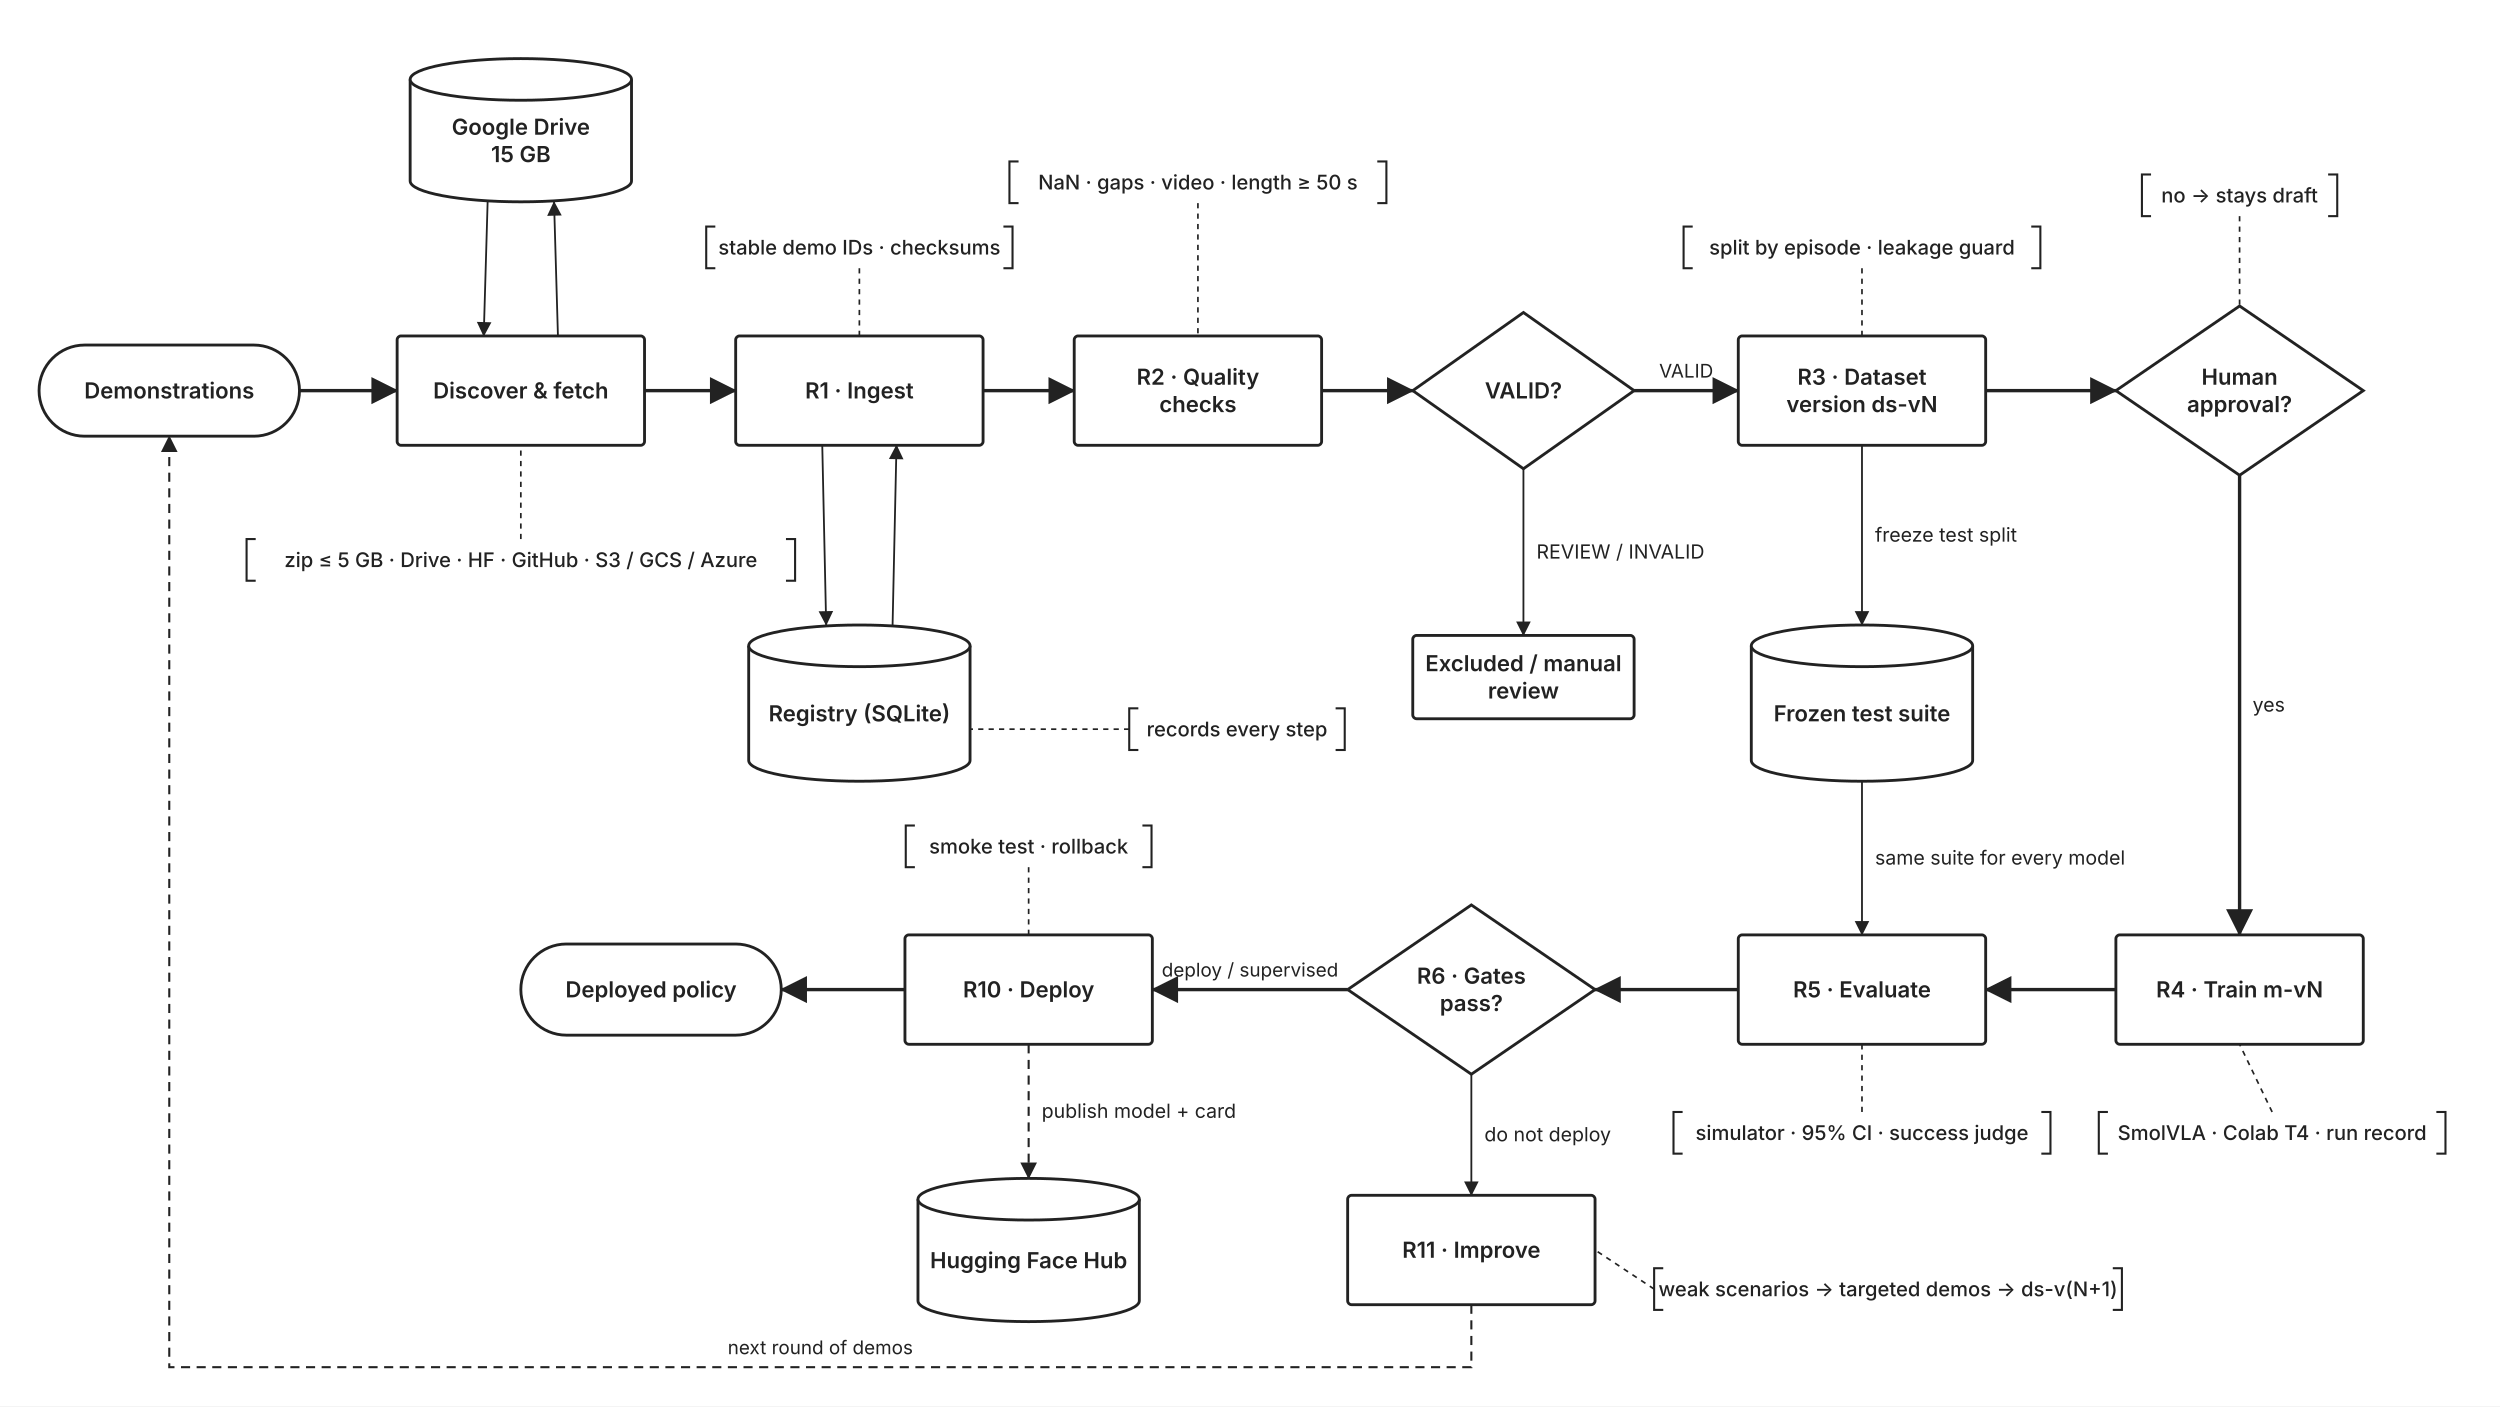
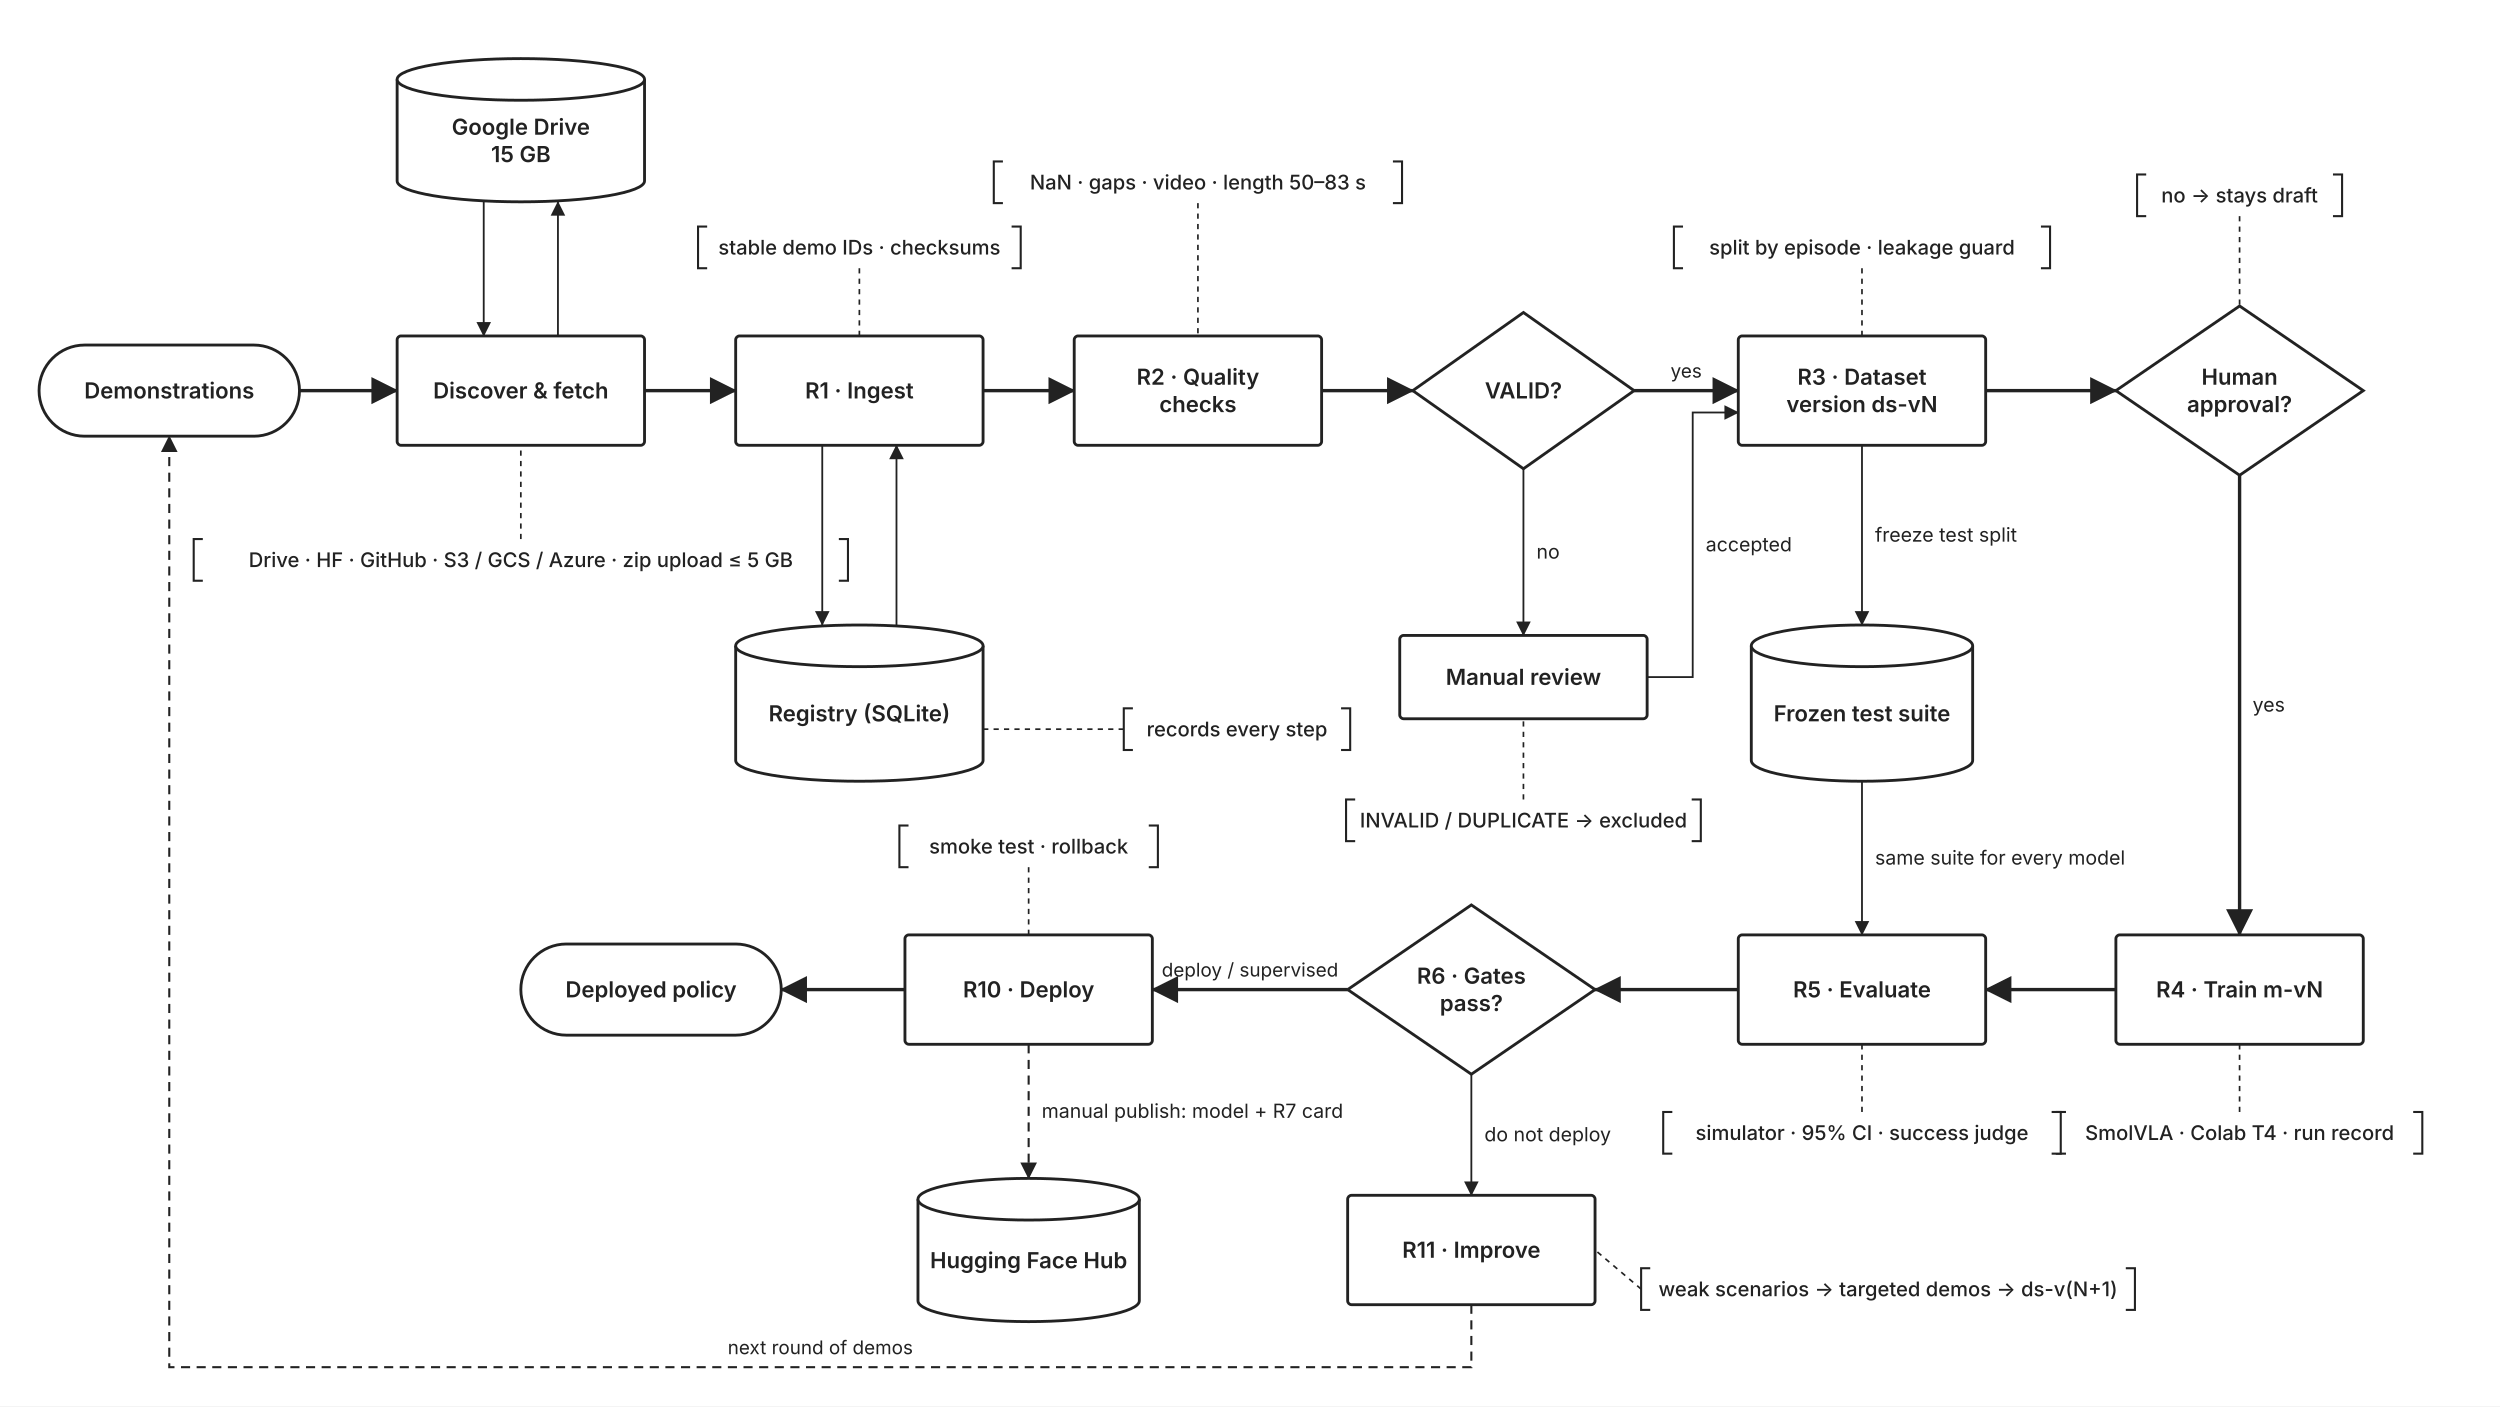
<svg xmlns="http://www.w3.org/2000/svg" width="1920" height="1080" viewBox="0 0 1920 1080" font-family="Inter, 'Helvetica Neue', Helvetica, Arial, sans-serif" fill="none" stroke="#222222">
  <defs>
    <marker id="a" viewBox="0 0 10 10" refX="9.5" refY="5" markerWidth="8" markerHeight="8" orient="auto">
      <path d="M0 0L10 5L0 10z" fill="#222222" stroke="none" />
    </marker>
  </defs>
  <rect width="1920" height="1080" fill="#ffffff" stroke="none" />
  <path d="M230.0 300.0 L305.0 300.0" stroke-width="2.6" marker-end="url(#a)" />
  <path d="M495.0 300.0 L565.0 300.0" stroke-width="2.6" marker-end="url(#a)" />
  <path d="M755.0 300.0 L825.0 300.0" stroke-width="2.6" marker-end="url(#a)" />
  <path d="M1015.0 300.0 L1085.0 300.0" stroke-width="2.6" marker-end="url(#a)" />
  <path d="M1255.0 300.0 L1335.0 300.0" stroke-width="2.6" marker-end="url(#a)" />
-   <text x="1295.0" y="290.0" font-size="14.5" fill="#222222" stroke="none" text-anchor="middle">VALID</text>
+   <text x="1295.0" y="290.0" font-size="14.5" fill="#222222" stroke="none" text-anchor="middle">yes</text>
  <path d="M1170.0 360.0 L1170.0 488.0" stroke-width="1.4" marker-end="url(#a)" />
-   <text x="1180.0" y="429.0" font-size="15" fill="#222222" stroke="none">REVIEW / INVALID</text>
+   <text x="1180.0" y="429.0" font-size="15" fill="#222222" stroke="none">no</text>
+   <path d="M1265.0 520.0 L1300.0 520.0 L1300.0 316.8 L1335.0 316.8" stroke-width="1.4" marker-end="url(#a)" />
+   <text x="1310.0" y="423.4" font-size="15" fill="#222222" stroke="none">accepted</text>
  <path d="M1525.0 300.0 L1625.0 300.0" stroke-width="2.6" marker-end="url(#a)" />
  <path d="M1720.0 365.0 L1720.0 718.0" stroke-width="2.6" marker-end="url(#a)" />
  <text x="1730.0" y="546.5" font-size="15" fill="#222222" stroke="none">yes</text>
  <path d="M1625.0 760.0 L1525.0 760.0" stroke-width="2.6" marker-end="url(#a)" />
  <path d="M1335.0 760.0 L1225.0 760.0" stroke-width="2.6" marker-end="url(#a)" />
  <path d="M1035.0 760.0 L885.0 760.0" stroke-width="2.6" marker-end="url(#a)" />
  <text x="960.0" y="750.0" font-size="14.5" fill="#222222" stroke="none" text-anchor="middle">deploy / supervised</text>
  <path d="M695.0 760.0 L600.0 760.0" stroke-width="2.6" marker-end="url(#a)" />
  <path d="M1130.0 825.0 L1130.0 918.0" stroke-width="1.4" marker-end="url(#a)" />
  <text x="1140.0" y="876.5" font-size="15" fill="#222222" stroke="none">do not deploy</text>
  <path d="M1130.0 1002.0 L1130.0 1050.0 L130.0 1050.0 L130.0 335.0" stroke-width="1.6" stroke-dasharray="7 5" marker-end="url(#a)" />
  <text x="630.0" y="1040.0" font-size="14.5" fill="#222222" stroke="none" text-anchor="middle">next round of demos</text>
-   <path d="M374.5 155.0 L371.5 258.0" stroke-width="1.4" marker-end="url(#a)" />
-   <path d="M428.5 258.0 L425.5 155.0" stroke-width="1.4" marker-end="url(#a)" />
-   <path d="M631.5 342.0 L634.5 480.0" stroke-width="1.4" marker-end="url(#a)" />
-   <path d="M685.5 480.0 L688.5 342.0" stroke-width="1.4" marker-end="url(#a)" />
+   <path d="M371.5 155.0 L371.5 258.0" stroke-width="1.4" marker-end="url(#a)" />
+   <path d="M428.5 258.0 L428.5 155.0" stroke-width="1.4" marker-end="url(#a)" />
+   <path d="M631.5 342.0 L631.5 480.0" stroke-width="1.4" marker-end="url(#a)" />
+   <path d="M688.5 480.0 L688.5 342.0" stroke-width="1.4" marker-end="url(#a)" />
  <path d="M1430.0 342.0 L1430.0 480.0" stroke-width="1.4" marker-end="url(#a)" />
  <text x="1440.0" y="416.0" font-size="15" fill="#222222" stroke="none">freeze test split</text>
  <path d="M1430.0 600.0 L1430.0 718.0" stroke-width="1.4" marker-end="url(#a)" />
  <text x="1440.0" y="664.0" font-size="15" fill="#222222" stroke="none">same suite for every model</text>
  <path d="M790.0 802.0 L790.0 905.0" stroke-width="1.6" stroke-dasharray="7 5" marker-end="url(#a)" />
-   <text x="800.0" y="858.5" font-size="15" fill="#222222" stroke="none">publish model + card</text>
+   <text x="800.0" y="858.5" font-size="15" fill="#222222" stroke="none">manual publish: model + R7 card</text>
  <rect x="30.0" y="265.0" width="200" height="70" rx="35.0" fill="#fff" stroke-width="2.2" />
  <text x="130" y="306.0" font-size="17" font-weight="600" fill="#222222" stroke="none" text-anchor="middle">Demonstrations</text>
  <rect x="305.0" y="258.0" width="190" height="84" rx="3" fill="#fff" stroke-width="2.2" />
  <text x="400" y="306.0" font-size="17" font-weight="600" fill="#222222" stroke="none" text-anchor="middle">Discover &amp; fetch</text>
  <rect x="565.0" y="258.0" width="190" height="84" rx="3" fill="#fff" stroke-width="2.2" />
  <text x="660" y="306.0" font-size="17" font-weight="600" fill="#222222" stroke="none" text-anchor="middle">R1 · Ingest</text>
  <rect x="825.0" y="258.0" width="190" height="84" rx="3" fill="#fff" stroke-width="2.2" />
  <text x="920" y="295.5" font-size="17" font-weight="600" fill="#222222" stroke="none" text-anchor="middle">R2 · Quality</text>
  <text x="920" y="316.5" font-size="17" font-weight="600" fill="#222222" stroke="none" text-anchor="middle">checks</text>
  <polygon points="1170,240.0 1255.0,300 1170,360.0 1085.0,300" fill="#fff" stroke-width="2.2" />
  <text x="1170" y="306.0" font-size="17" font-weight="600" fill="#222222" stroke="none" text-anchor="middle">VALID?</text>
  <rect x="1335.0" y="258.0" width="190" height="84" rx="3" fill="#fff" stroke-width="2.2" />
  <text x="1430" y="295.5" font-size="17" font-weight="600" fill="#222222" stroke="none" text-anchor="middle">R3 · Dataset</text>
  <text x="1430" y="316.5" font-size="17" font-weight="600" fill="#222222" stroke="none" text-anchor="middle">version ds-vN</text>
  <polygon points="1720,235.0 1815.0,300 1720,365.0 1625.0,300" fill="#fff" stroke-width="2.2" />
  <text x="1720" y="295.5" font-size="17" font-weight="600" fill="#222222" stroke="none" text-anchor="middle">Human</text>
  <text x="1720" y="316.5" font-size="17" font-weight="600" fill="#222222" stroke="none" text-anchor="middle">approval?</text>
  <rect x="1625.0" y="718.0" width="190" height="84" rx="3" fill="#fff" stroke-width="2.2" />
  <text x="1720" y="766.0" font-size="17" font-weight="600" fill="#222222" stroke="none" text-anchor="middle">R4 · Train m-vN</text>
  <rect x="1335.0" y="718.0" width="190" height="84" rx="3" fill="#fff" stroke-width="2.2" />
  <text x="1430" y="766.0" font-size="17" font-weight="600" fill="#222222" stroke="none" text-anchor="middle">R5 · Evaluate</text>
  <polygon points="1130,695.0 1225.0,760 1130,825.0 1035.0,760" fill="#fff" stroke-width="2.2" />
  <text x="1130" y="755.5" font-size="17" font-weight="600" fill="#222222" stroke="none" text-anchor="middle">R6 · Gates</text>
  <text x="1130" y="776.5" font-size="17" font-weight="600" fill="#222222" stroke="none" text-anchor="middle">pass?</text>
  <rect x="695.0" y="718.0" width="190" height="84" rx="3" fill="#fff" stroke-width="2.2" />
  <text x="790" y="766.0" font-size="17" font-weight="600" fill="#222222" stroke="none" text-anchor="middle">R10 · Deploy</text>
  <rect x="400.0" y="725.0" width="200" height="70" rx="35.0" fill="#fff" stroke-width="2.2" />
  <text x="500" y="766.0" font-size="17" font-weight="600" fill="#222222" stroke="none" text-anchor="middle">Deployed policy</text>
  <rect x="1035.0" y="918.0" width="190" height="84" rx="3" fill="#fff" stroke-width="2.2" />
  <text x="1130" y="966.0" font-size="17" font-weight="600" fill="#222222" stroke="none" text-anchor="middle">R11 · Improve</text>
-   <rect x="1085.0" y="488.0" width="170" height="64" rx="3" fill="#fff" stroke-width="2.2" />
-   <text x="1170" y="515.5" font-size="17" font-weight="600" fill="#222222" stroke="none" text-anchor="middle">Excluded / manual</text>
-   <text x="1170" y="536.5" font-size="17" font-weight="600" fill="#222222" stroke="none" text-anchor="middle">review</text>
-   <path d="M315.0 61.0 V139.0 A85.0 16 0 0 0 485.0 139.0 V61.0" fill="#fff" stroke-width="2.2" />
-   <ellipse cx="400" cy="61.0" rx="85.0" ry="16" fill="#fff" stroke-width="2.2" />
+   <rect x="1075.0" y="488.0" width="190" height="64" rx="3" fill="#fff" stroke-width="2.2" />
+   <text x="1170" y="526.0" font-size="17" font-weight="600" fill="#222222" stroke="none" text-anchor="middle">Manual review</text>
+   <path d="M305.0 61.0 V139.0 A95.0 16 0 0 0 495.0 139.0 V61.0" fill="#fff" stroke-width="2.2" />
+   <ellipse cx="400" cy="61.0" rx="95.0" ry="16" fill="#fff" stroke-width="2.2" />
  <text x="400" y="103.5" font-size="17" font-weight="600" fill="#222222" stroke="none" text-anchor="middle">Google Drive</text>
  <text x="400" y="124.5" font-size="17" font-weight="600" fill="#222222" stroke="none" text-anchor="middle">15 GB</text>
-   <path d="M575.0 496.0 V584.0 A85.0 16 0 0 0 745.0 584.0 V496.0" fill="#fff" stroke-width="2.2" />
-   <ellipse cx="660" cy="496.0" rx="85.0" ry="16" fill="#fff" stroke-width="2.2" />
+   <path d="M565.0 496.0 V584.0 A95.0 16 0 0 0 755.0 584.0 V496.0" fill="#fff" stroke-width="2.2" />
+   <ellipse cx="660" cy="496.0" rx="95.0" ry="16" fill="#fff" stroke-width="2.2" />
  <text x="660" y="554.0" font-size="17" font-weight="600" fill="#222222" stroke="none" text-anchor="middle">Registry (SQLite)</text>
  <path d="M1345.0 496.0 V584.0 A85.0 16 0 0 0 1515.0 584.0 V496.0" fill="#fff" stroke-width="2.2" />
  <ellipse cx="1430" cy="496.0" rx="85.0" ry="16" fill="#fff" stroke-width="2.2" />
  <text x="1430" y="554.0" font-size="17" font-weight="600" fill="#222222" stroke="none" text-anchor="middle">Frozen test suite</text>
  <path d="M705.0 921.0 V999.0 A85.0 16 0 0 0 875.0 999.0 V921.0" fill="#fff" stroke-width="2.2" />
  <ellipse cx="790" cy="921.0" rx="85.0" ry="16" fill="#fff" stroke-width="2.2" />
  <text x="790" y="974.0" font-size="17" font-weight="600" fill="#222222" stroke="none" text-anchor="middle">Hugging Face Hub</text>
  <path d="M400 414 L400 342" stroke-width="1.3" stroke-dasharray="4 4" />
-   <path d="M196.375 414 H189.375 V446 H196.375" stroke-width="1.6" fill="#fff" />
-   <path d="M603.625 414 H610.625 V446 H603.625" stroke-width="1.6" fill="#fff" />
-   <text x="400" y="435.5" font-size="15.5" font-weight="500" fill="#222222" stroke="none" text-anchor="middle">zip ≤ 5 GB · Drive · HF · GitHub · S3 / GCS / Azure</text>
+   <path d="M155.765 414 H148.765 V446 H155.765" stroke-width="1.6" fill="#fff" />
+   <path d="M644.235 414 H651.235 V446 H644.235" stroke-width="1.6" fill="#fff" />
+   <text x="400" y="435.5" font-size="15.5" font-weight="500" fill="#222222" stroke="none" text-anchor="middle">Drive · HF · GitHub · S3 / GCS / Azure · zip upload ≤ 5 GB</text>
  <path d="M660 206 L660 258" stroke-width="1.3" stroke-dasharray="4 4" />
-   <path d="M549.375 174 H542.375 V206 H549.375" stroke-width="1.6" fill="#fff" />
-   <path d="M770.625 174 H777.625 V206 H770.625" stroke-width="1.6" fill="#fff" />
+   <path d="M543.097 174 H536.097 V206 H543.097" stroke-width="1.6" fill="#fff" />
+   <path d="M776.903 174 H783.903 V206 H776.903" stroke-width="1.6" fill="#fff" />
  <text x="660" y="195.5" font-size="15.5" font-weight="500" fill="#222222" stroke="none" text-anchor="middle">stable demo IDs · checksums</text>
  <path d="M920 156 L920 258" stroke-width="1.3" stroke-dasharray="4 4" />
-   <path d="M782.25 124 H775.25 V156 H782.25" stroke-width="1.6" fill="#fff" />
-   <path d="M1057.75 124 H1064.75 V156 H1057.75" stroke-width="1.6" fill="#fff" />
-   <text x="920" y="145.5" font-size="15.5" font-weight="500" fill="#222222" stroke="none" text-anchor="middle">NaN · gaps · video · length ≥ 50 s</text>
+   <path d="M770.237 124 H763.237 V156 H770.237" stroke-width="1.6" fill="#fff" />
+   <path d="M1069.763 124 H1076.763 V156 H1069.763" stroke-width="1.6" fill="#fff" />
+   <text x="920" y="145.5" font-size="15.5" font-weight="500" fill="#222222" stroke="none" text-anchor="middle">NaN · gaps · video · length 50–83 s</text>
  <path d="M1430 206 L1430 258" stroke-width="1.3" stroke-dasharray="4 4" />
-   <path d="M1300.0 174 H1293.0 V206 H1300.0" stroke-width="1.6" fill="#fff" />
-   <path d="M1560.0 174 H1567.0 V206 H1560.0" stroke-width="1.6" fill="#fff" />
+   <path d="M1292.56 174 H1285.56 V206 H1292.56" stroke-width="1.6" fill="#fff" />
+   <path d="M1567.44 174 H1574.44 V206 H1567.44" stroke-width="1.6" fill="#fff" />
  <text x="1430" y="195.5" font-size="15.5" font-weight="500" fill="#222222" stroke="none" text-anchor="middle">split by episode · leakage guard</text>
  <path d="M1720 166 L1720 235" stroke-width="1.3" stroke-dasharray="4 4" />
-   <path d="M1652.0 134 H1645.0 V166 H1652.0" stroke-width="1.6" fill="#fff" />
-   <path d="M1788.0 134 H1795.0 V166 H1788.0" stroke-width="1.6" fill="#fff" />
+   <path d="M1648.28 134 H1641.28 V166 H1648.28" stroke-width="1.6" fill="#fff" />
+   <path d="M1791.72 134 H1798.72 V166 H1791.72" stroke-width="1.6" fill="#fff" />
  <text x="1720" y="155.5" font-size="15.5" font-weight="500" fill="#222222" stroke="none" text-anchor="middle">no → stays draft</text>
-   <path d="M867.25 560 L745 560" stroke-width="1.3" stroke-dasharray="4 4" />
-   <path d="M874.25 544 H867.25 V576 H874.25" stroke-width="1.6" fill="#fff" />
-   <path d="M1025.75 544 H1032.75 V576 H1025.75" stroke-width="1.6" fill="#fff" />
+   <path d="M863.065 560 L755 560" stroke-width="1.3" stroke-dasharray="4 4" />
+   <path d="M870.065 544 H863.065 V576 H870.065" stroke-width="1.6" fill="#fff" />
+   <path d="M1029.935 544 H1036.935 V576 H1029.935" stroke-width="1.6" fill="#fff" />
  <text x="950" y="565.5" font-size="15.5" font-weight="500" fill="#222222" stroke="none" text-anchor="middle">records every step</text>
-   <path d="M1745 854 L1720 802" stroke-width="1.3" stroke-dasharray="4 4" />
-   <path d="M1618.875 854 H1611.875 V886 H1618.875" stroke-width="1.6" fill="#fff" />
-   <path d="M1871.125 854 H1878.125 V886 H1871.125" stroke-width="1.6" fill="#fff" />
-   <text x="1745" y="875.5" font-size="15.5" font-weight="500" fill="#222222" stroke="none" text-anchor="middle">SmolVLA · Colab T4 · run record</text>
+   <path d="M1170 614 L1170 552" stroke-width="1.3" stroke-dasharray="4 4" />
+   <path d="M1040.775 614 H1033.775 V646 H1040.775" stroke-width="1.6" fill="#fff" />
+   <path d="M1299.225 614 H1306.225 V646 H1299.225" stroke-width="1.6" fill="#fff" />
+   <text x="1170" y="635.5" font-size="15.5" font-weight="500" fill="#222222" stroke="none" text-anchor="middle">INVALID / DUPLICATE → excluded</text>
+   <path d="M1720 854 L1720 802" stroke-width="1.3" stroke-dasharray="4 4" />
+   <path d="M1586.668 854 H1579.668 V886 H1586.668" stroke-width="1.6" fill="#fff" />
+   <path d="M1853.332 854 H1860.332 V886 H1853.332" stroke-width="1.6" fill="#fff" />
+   <text x="1720" y="875.5" font-size="15.5" font-weight="500" fill="#222222" stroke="none" text-anchor="middle">SmolVLA · Colab T4 · run record</text>
  <path d="M1430 854 L1430 802" stroke-width="1.3" stroke-dasharray="4 4" />
-   <path d="M1292.25 854 H1285.25 V886 H1292.25" stroke-width="1.6" fill="#fff" />
-   <path d="M1567.75 854 H1574.75 V886 H1567.75" stroke-width="1.6" fill="#fff" />
+   <path d="M1284.345 854 H1277.345 V886 H1284.345" stroke-width="1.6" fill="#fff" />
+   <path d="M1575.655 854 H1582.655 V886 H1575.655" stroke-width="1.6" fill="#fff" />
  <text x="1430" y="875.5" font-size="15.5" font-weight="500" fill="#222222" stroke="none" text-anchor="middle">simulator · 95% CI · success judge</text>
  <path d="M790 666 L790 718" stroke-width="1.3" stroke-dasharray="4 4" />
-   <path d="M702.625 634 H695.625 V666 H702.625" stroke-width="1.6" fill="#fff" />
-   <path d="M877.375 634 H884.375 V666 H877.375" stroke-width="1.6" fill="#fff" />
+   <path d="M697.742 634 H690.742 V666 H697.742" stroke-width="1.6" fill="#fff" />
+   <path d="M882.258 634 H889.258 V666 H882.258" stroke-width="1.6" fill="#fff" />
  <text x="790" y="655.5" font-size="15.5" font-weight="500" fill="#222222" stroke="none" text-anchor="middle">smoke test · rollback</text>
-   <path d="M1270.375 990 L1225 960" stroke-width="1.3" stroke-dasharray="4 4" />
-   <path d="M1277.375 974 H1270.375 V1006 H1277.375" stroke-width="1.6" fill="#fff" />
-   <path d="M1622.625 974 H1629.625 V1006 H1622.625" stroke-width="1.6" fill="#fff" />
+   <path d="M1260.378 990 L1225 960" stroke-width="1.3" stroke-dasharray="4 4" />
+   <path d="M1267.378 974 H1260.378 V1006 H1267.378" stroke-width="1.6" fill="#fff" />
+   <path d="M1632.622 974 H1639.622 V1006 H1632.622" stroke-width="1.6" fill="#fff" />
  <text x="1450" y="995.5" font-size="15.5" font-weight="500" fill="#222222" stroke="none" text-anchor="middle">weak scenarios → targeted demos → ds-v(N+1)</text>
</svg>
